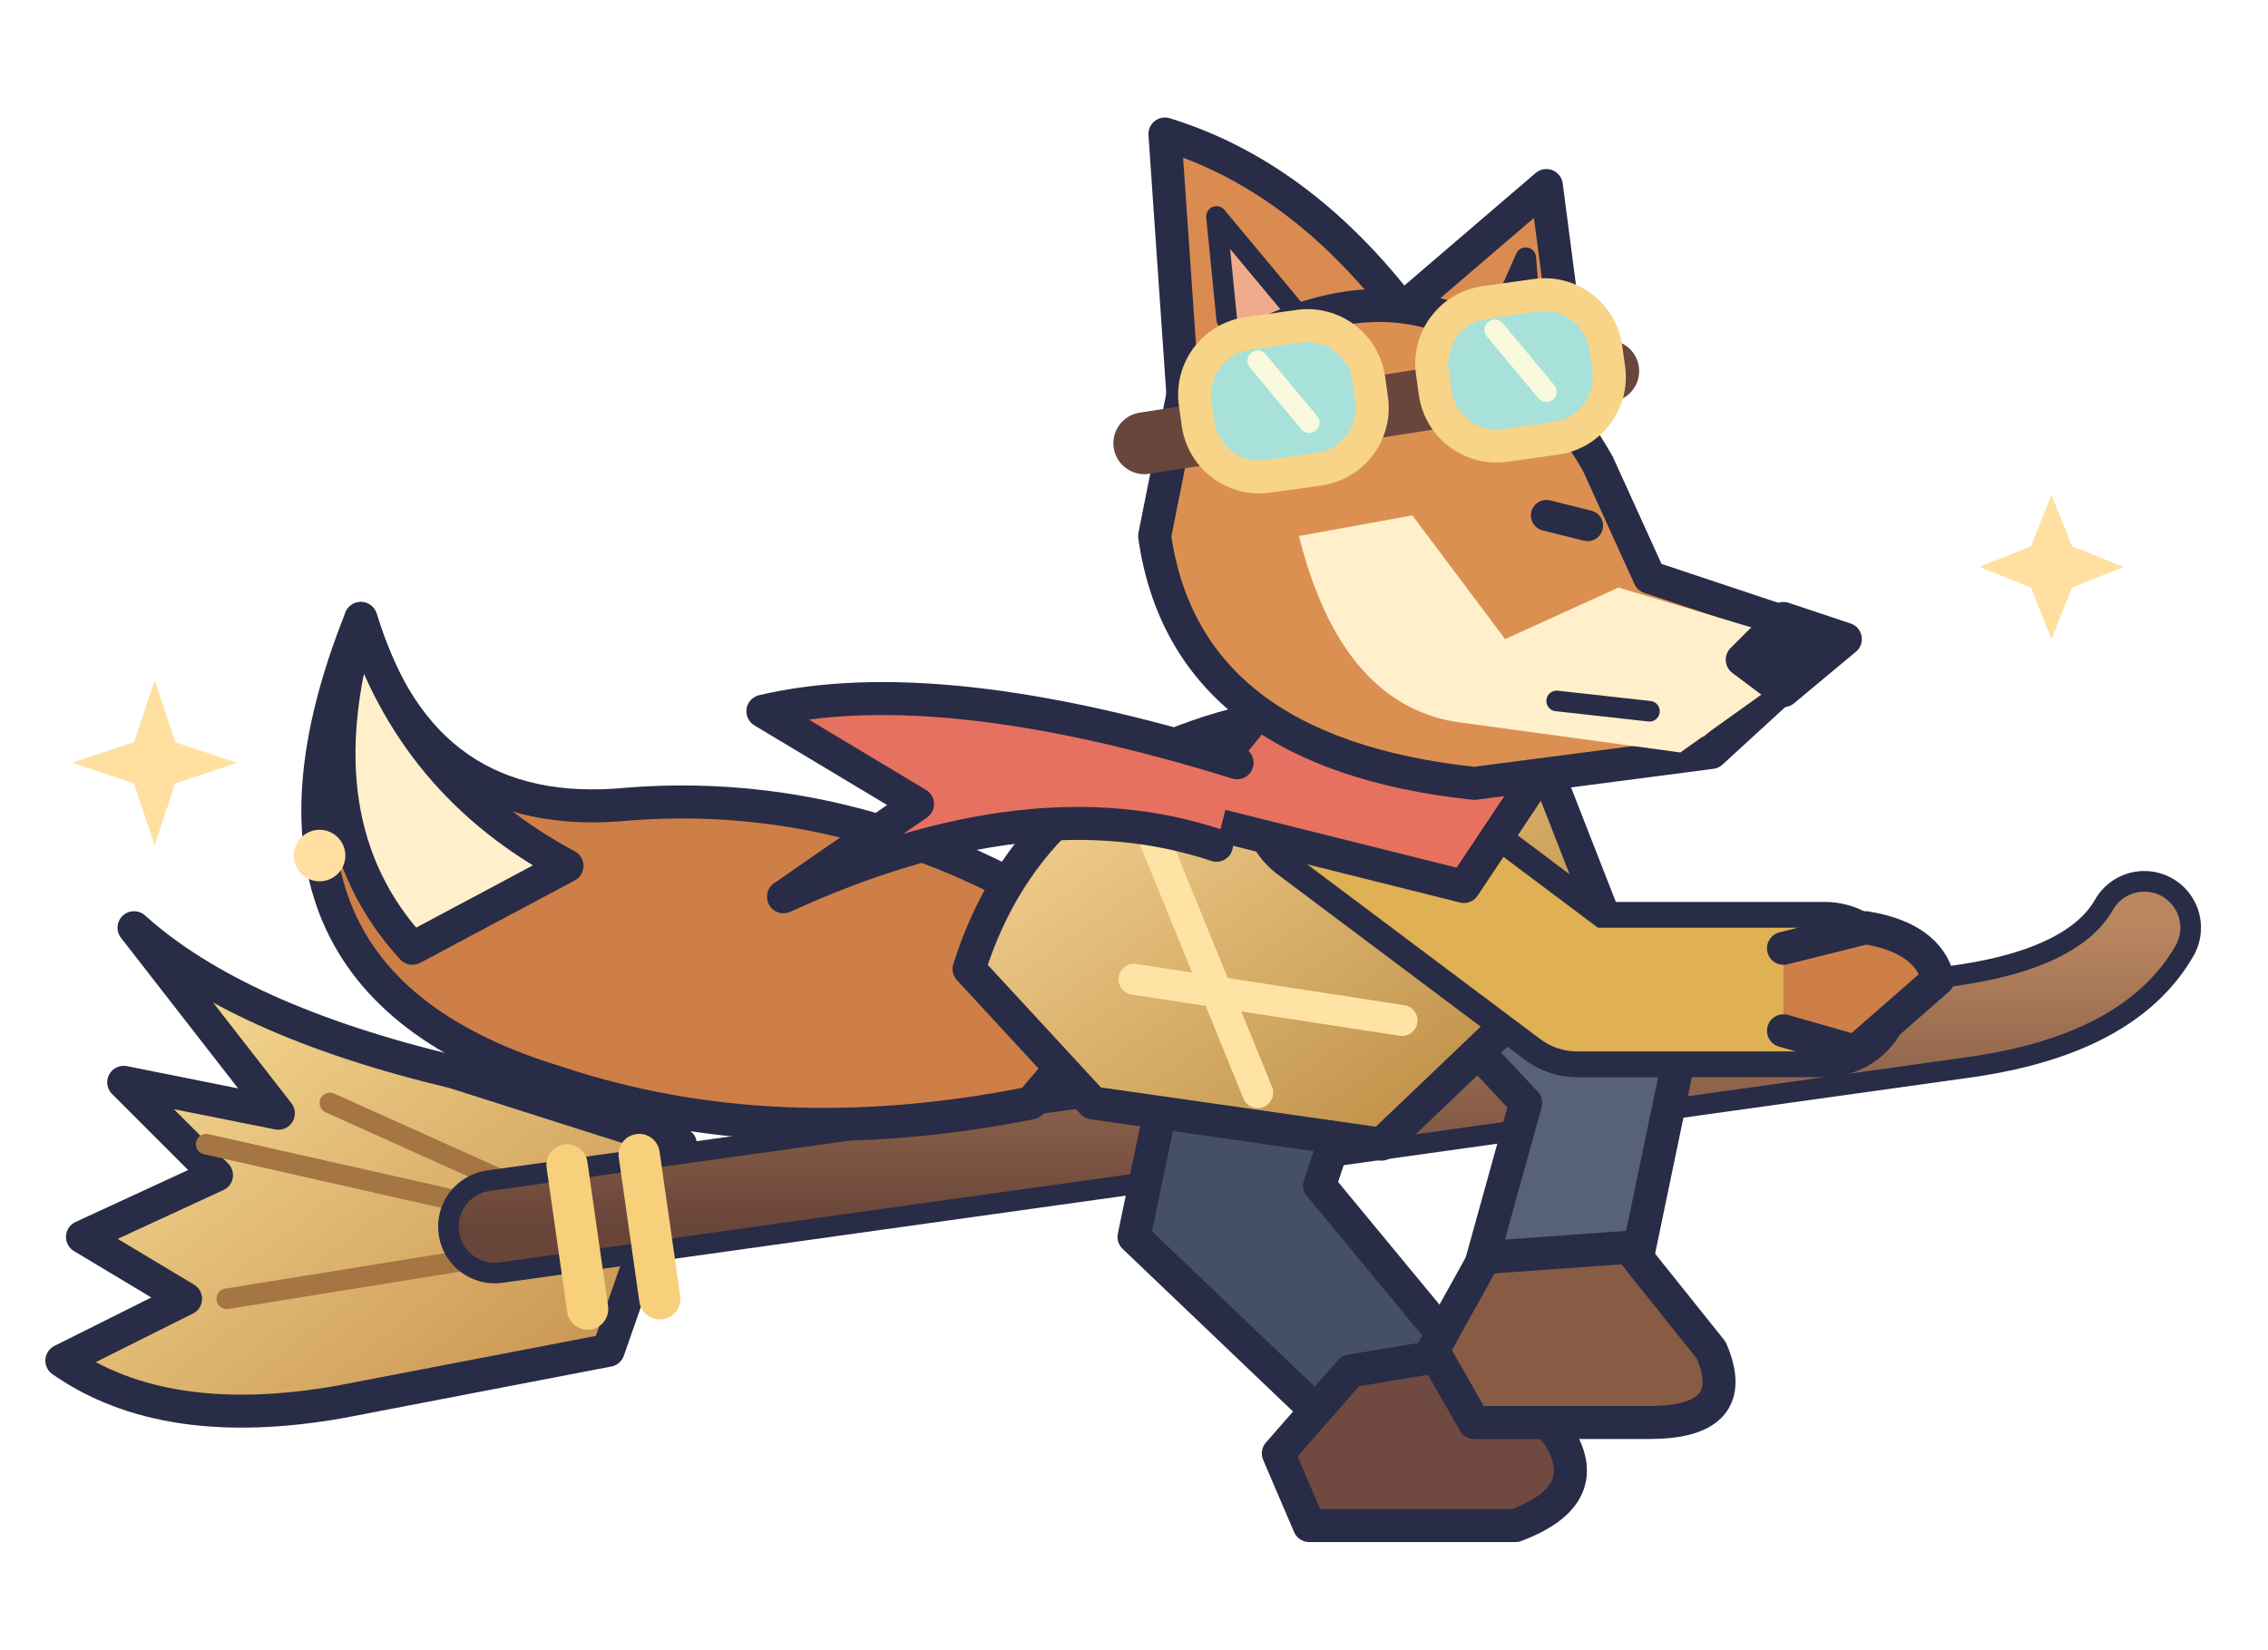
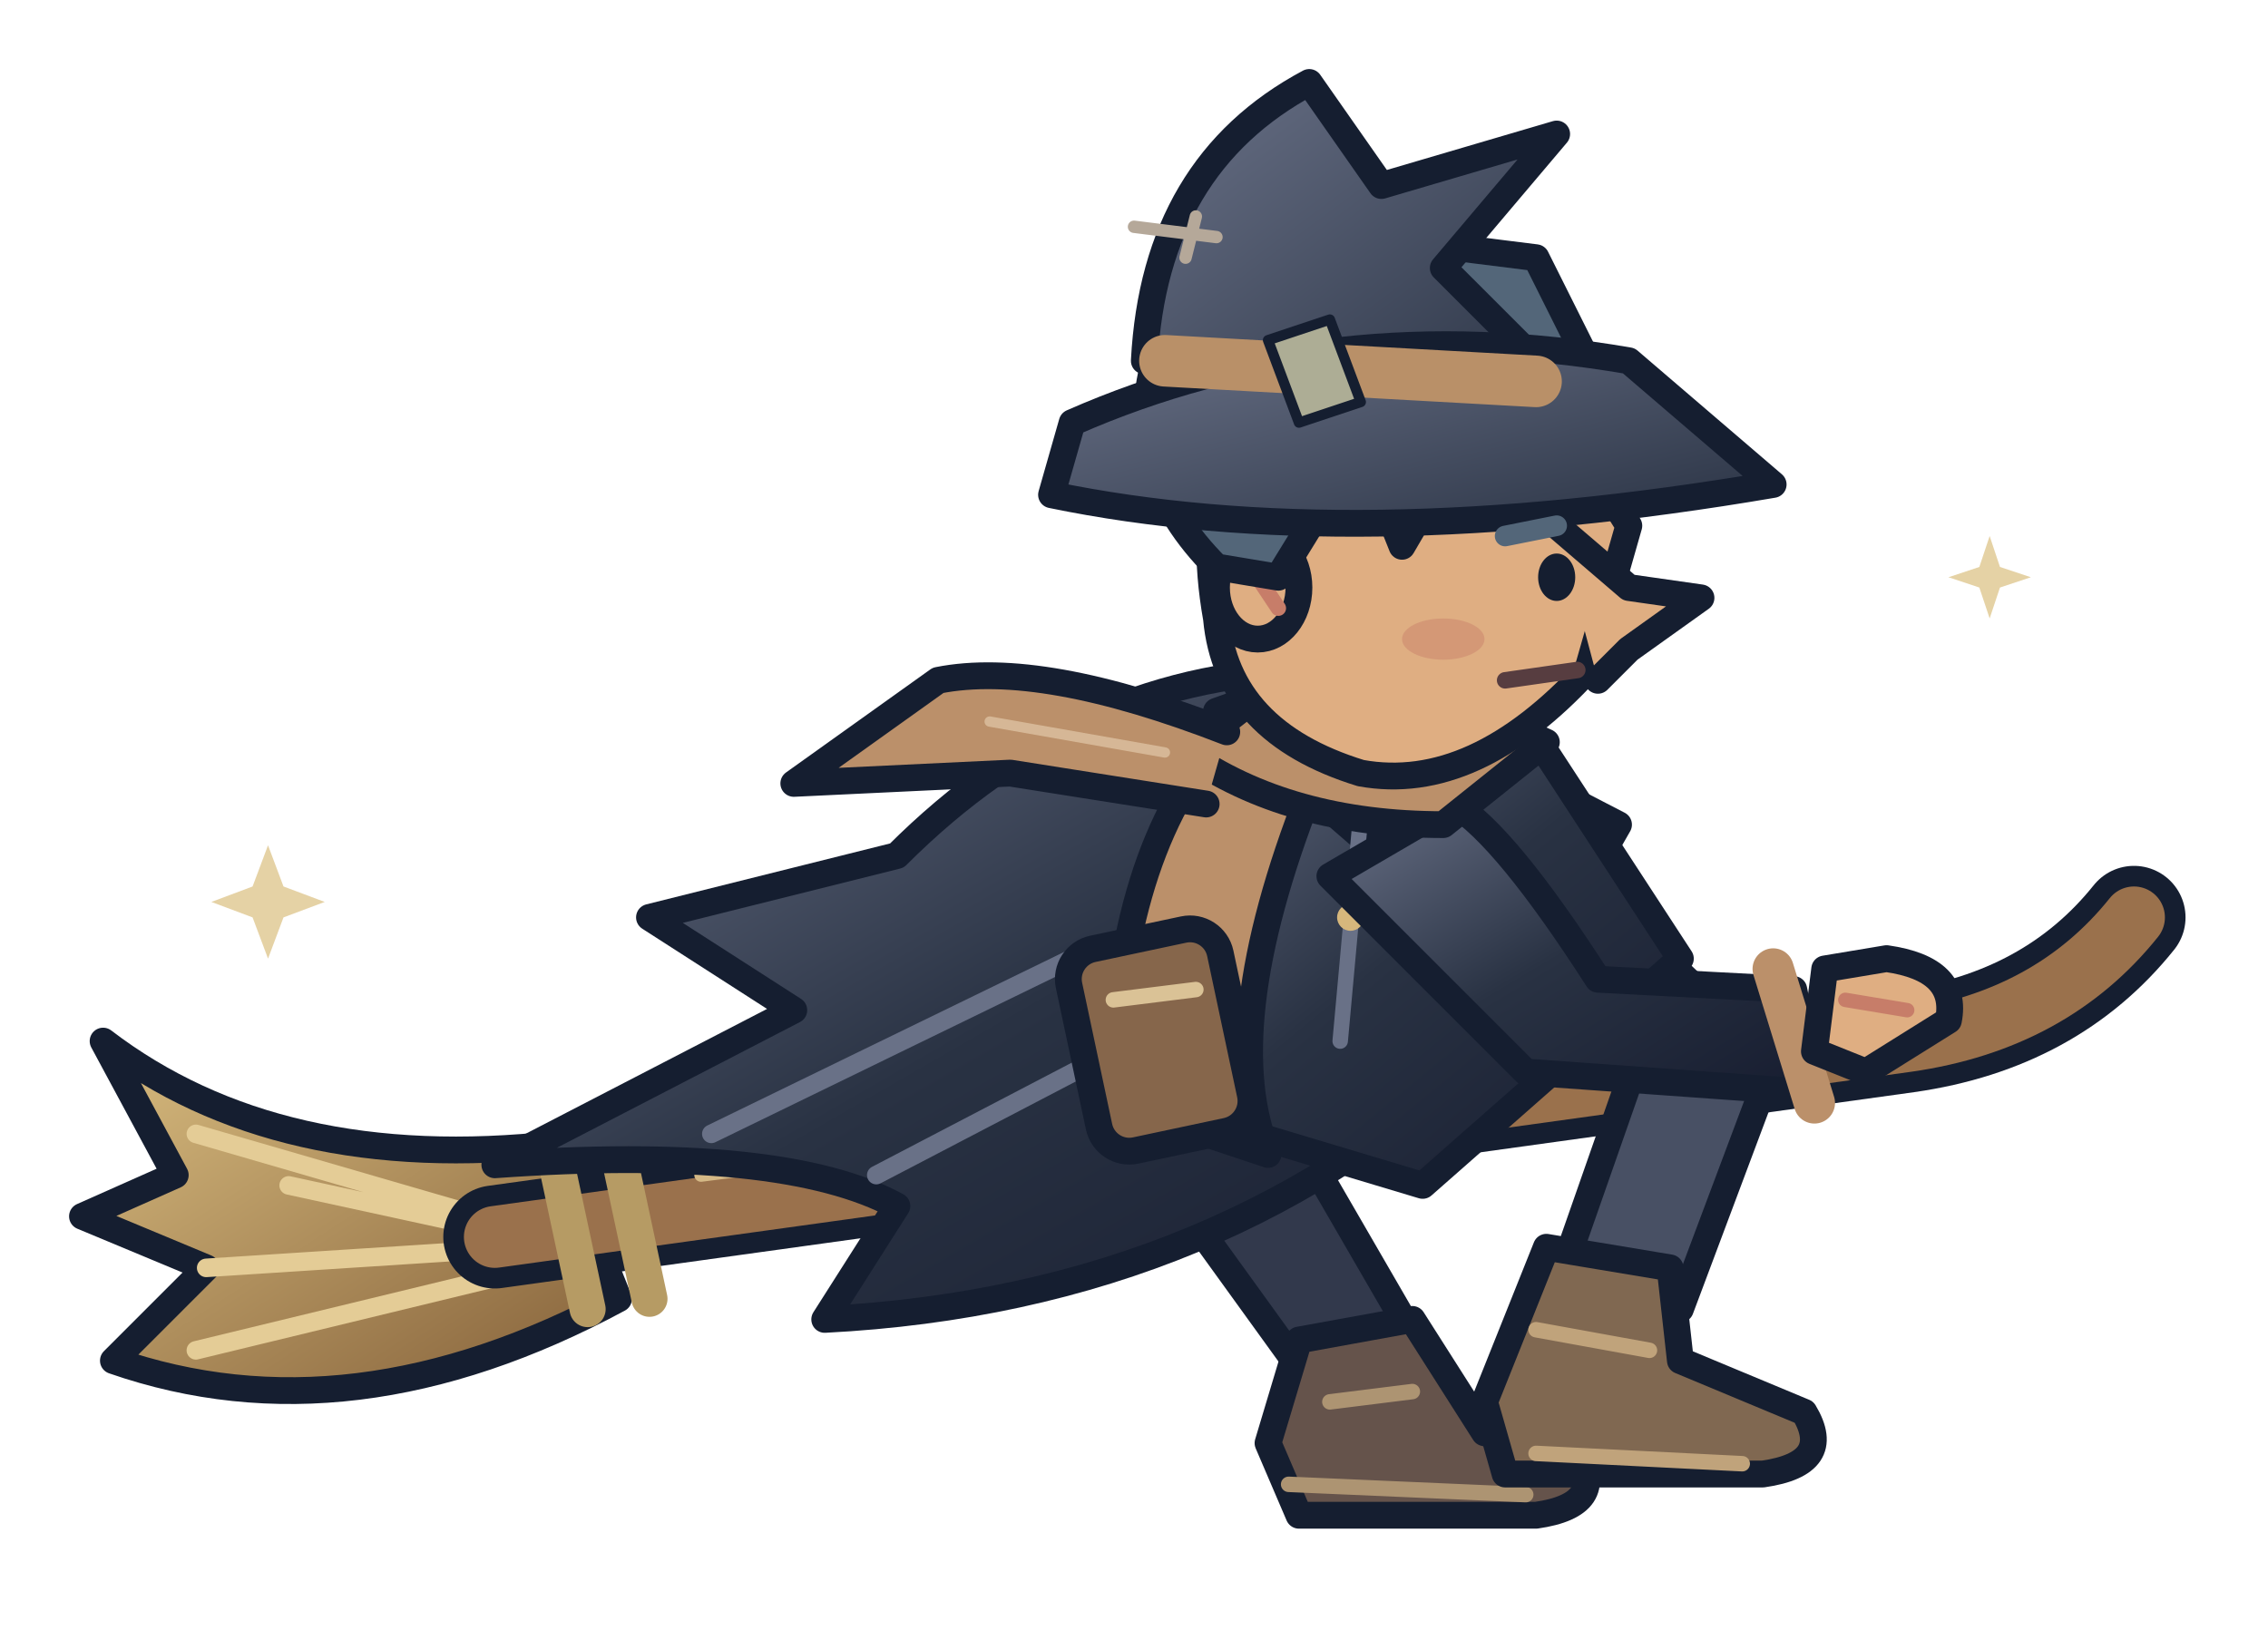
<svg xmlns="http://www.w3.org/2000/svg" width="110" height="80" viewBox="0 0 220 160" role="img" aria-labelledby="title">
  <defs>
-     <linearGradient id="coat" x1="0" y1="0" x2="1" y2="1">
-       <stop stop-color="#ffe0a1" />
-       <stop offset="1" stop-color="#b38137" />
+     <linearGradient id="robe" x1="0" y1="0" x2="1" y2="1">
+       <stop stop-color="#697187" />
+       <stop offset=".5" stop-color="#293243" />
+       <stop offset="1" stop-color="#171d30" />
    </linearGradient>
-     <linearGradient id="straw" x1="0" y1="0" x2="1" y2="1">
-       <stop stop-color="#ffe7a0" />
-       <stop offset="1" stop-color="#c28b47" />
+     <linearGradient id="bristles" x1="0" y1="0" x2="1" y2="1">
+       <stop stop-color="#d9bd80" />
+       <stop offset="1" stop-color="#846039" />
    </linearGradient>
-     <linearGradient id="wood" x1="0" y1="0" x2="0" y2="1">
-       <stop stop-color="#b98660" />
-       <stop offset="1" stop-color="#694539" />
+     <linearGradient id="hat" x1="0" y1="0" x2="1" y2="1">
+       <stop stop-color="#697187" />
+       <stop offset="1" stop-color="#293243" />
    </linearGradient>
  </defs>
-   <g stroke="#282c46" stroke-width="3.2" stroke-linecap="round" stroke-linejoin="round">
-     <path d="M13 90q10 9 31 14l22 7-7 20-26 5q-17 3-27-4l12-6-10-6 13-6-9-9 15 3Z" fill="url(#straw)" />
-     <path d="m20 111 31 7m-29 8 31-5m-21-14 20 9" fill="none" stroke="#a57543" stroke-width="2" />
-     <path d="M48 119 191 99q13-2 17-9" fill="none" stroke="#282c46" stroke-width="11" />
-     <path d="M48 119 191 99q13-2 17-9" fill="none" stroke="url(#wood)" stroke-width="7" />
-     <path d="m55 113 2 14m5-15 2 14" stroke="#f8d07c" stroke-width="4" />
-     <path d="M111 94Q87 76 61 78 41 80 35 60q-14 35 19 45 21 7 46 2Z" fill="#ce7e47" />
-     <path d="M35 60q-6 20 5 32l15-8q-15-8-20-24Z" fill="#fff0cb" />
-     <path d="m115 96-5 24 22 21 15-3-19-23 7-21" fill="#455067" />
-     <path d="m131 133 12-2 8 8q4 6-4 9h-20l-3-7Z" fill="#704a40" />
-     <path d="m133 91 15 16-5 18 15 1 5-24-17-18" fill="#576179" />
-     <path d="m144 122 14-1 8 10q3 7-6 7h-17l-4-7Z" fill="#885b45" />
-     <path d="M121 70q-21 5-27 24l12 13 28 4 22-21-9-23Z" fill="url(#coat)" />
-     <path d="m111 79 11 27m-12-11 26 4" fill="none" stroke="#ffe3a4" stroke-width="3" />
-     <path d="M129 78 153 96h24" fill="none" stroke="#282c46" stroke-width="17" />
-     <path d="M129 78 153 96h24" fill="none" stroke="#dfb054" stroke-width="12" />
-     <path d="m173 92 8-2q6 1 7 5l-8 7-7-2" fill="#ce7e47" />
-     <path d="M123 68 114 79l28 7 8-12Z" fill="#e77160" />
-     <path d="M120 74Q91 65 74 69l15 9-13 9q24-11 42-5" fill="#e77160" />
-     <path d="M115 42 113 13q13 4 23 17l14-12 3 23" fill="#d98b50" />
-     <path d="m119 31-1-10 10 12m16 1 4-9 1 12" fill="#eeac8c" stroke-width="2" />
-     <path d="M115 37q25-18 40 8l5 11 18 6-12 11-23 3q-28-3-31-24Z" fill="#db9052" />
-     <path d="M126 52q4 16 15 18l22 3 14-10-20-6-11 5-9-12Z" fill="#fff0cb" stroke="none" />
-     <path d="m173 60 6 2-6 5-4-3Z" fill="#282c46" />
-     <path d="m151 68 9 1" fill="none" stroke-width="2" />
-     <path d="m111 43 45-7" stroke="#68463c" stroke-width="6" />
-     <rect x="116" y="32" width="17" height="14" rx="6" fill="#a8e1da" stroke="#f7d487" transform="rotate(-8 124 39)" />
-     <rect x="139" y="29" width="17" height="14" rx="6" fill="#a8e1da" stroke="#f7d487" transform="rotate(-8 147 36)" />
-     <path d="m122 35 5 6m18-9 5 6" stroke="#f8f9dd" stroke-width="2" />
-     <path d="m150 50 4 1" stroke-width="3" />
+   <g stroke="#151e30" stroke-width="2.6" stroke-linecap="round" stroke-linejoin="round">
+     <path d="M54 111Q27 114 10 101l7 13-9 4 12 5-9 9q23 8 49-6Z" fill="url(#bristles)" />
+     <path d="m19 110 31 9m-30 4 31-2m-32 10 33-8m-24-8 23 5" fill="none" stroke="#e4cc96" stroke-width="1.8" />
+     <path d="M48 120 185 101q14-2 22-12" fill="none" stroke="#151e30" stroke-width="10" />
+     <path d="M48 120 185 101q14-2 22-12" fill="none" stroke="#9a714c" stroke-width="6" />
+     <path d="m68 114 109-14" stroke="#d5b986" stroke-width="1.3" />
+     <path d="m54 113 3 14m3-15 3 14" stroke="#b69b64" stroke-width="3.5" />
+     <path d="M120 96 114 116 127 134 139 133 128 114 141 98" fill="#32394c" />
+     <path d="m126 130 11-2 7 11 9 2q3 5-4 6h-23l-3-7Z" fill="#65534b" />
+     <path d="m129 136 8-1m-12 9 23 1" stroke="#ad9472" stroke-width="1.5" />
+     <path d="m140 93 18 12-7 20 12 2 9-24-20-19" fill="#485064" />
+     <path d="m150 121 12 2 1 9 12 5q3 5-4 6h-25l-2-7Z" fill="#806851" />
+     <path d="m149 129 11 2m-11 10 20 1" stroke="#c0a37b" stroke-width="1.5" />
+     <path d="M128 65Q105 65 87 83L63 89l14 9-29 15q28-2 39 4l-7 11q39-2 65-27l12-21Z" fill="url(#robe)" />
+     <path d="M118 72q-10 22-10 34l30 9 25-22-15-23Z" fill="url(#robe)" />
+     <path d="M127 77q-9 23-4 35l-15-5q0-23 10-35Z" fill="#bb906a" />
+     <path d="m69 110 37-18m-21 22 23-12" fill="none" stroke="#697187" stroke-width="1.8" />
+     <path d="m118 69 15 13 12-10-13-8Z" fill="#e7dfcf" />
+     <path d="m132 79-2 22" stroke="#697187" stroke-width="1.5" />
+     <circle cx="131" cy="89" r="1.3" fill="#d6b77c" stroke="none" />
+     <path d="M141 78q5 3 14 17l19 1 2 10-28-2-19-19Z" fill="url(#robe)" />
+     <path d="m172 94 4 13" stroke="#bb906a" stroke-width="4" />
+     <path d="m177 94 6-1q7 1 6 6l-8 5-5-2Z" fill="#dfae82" />
+     <path d="m179 97 6 1" stroke="#c77d69" stroke-width="1.4" />
+     <path d="M124 66 115 73q10 7 25 7l10-8-20-9Z" fill="#bb906a" />
+     <path d="M119 71q-18-7-28-5l-14 10 21-1 19 3" fill="#bb906a" />
+     <path d="m96 70 17 3" fill="none" stroke="#fff3d7" stroke-width="1" opacity=".4" />
+     <path d="M126 39q-11 4-8 21 1 11 14 15 11 2 22-10l4-14-10-16Z" fill="#dfae82" />
+     <path d="m151 51 7 6 7 1-7 5-3 3" fill="#dfae82" />
+     <ellipse cx="122" cy="57" rx="4" ry="5" fill="#dfae82" />
+     <path d="m122 56 2 3" fill="none" stroke="#c77d69" stroke-width="1.5" />
+     <path d="M118 55q-9-9-6-20l13-13 24 3 7 14-9 11-4-9-7 12-4-10-8 13Z" fill="#536679" />
+     <path d="m117 42 11-8m10 1 7 3" fill="none" stroke="#91a5b2" stroke-width="1.5" />
+     <path d="M111 35q1-19 16-27l7 10 17-5-11 13 14 14Z" fill="url(#hat)" />
+     <path d="M104 41q25-11 54-6l14 12q-41 7-70 1Z" fill="url(#hat)" />
+     <path d="m113 35 36 2" stroke="#b99068" stroke-width="5" />
+     <path d="m123 33 3 8 6-2-3-8Z" fill="#adad95" stroke-width="1" />
+     <path d="m110 22 8 1m-3 2 1-4" stroke="#b5a899" stroke-width="1.2" />
+     <path d="m146 52 5-1" fill="none" stroke="#536679" stroke-width="2" />
+     <ellipse cx="151" cy="56" rx="1.8" ry="2.3" fill="#151e30" stroke="none" />
+     <path d="m146 66 7-1" fill="none" stroke="#573d40" stroke-width="1.6" />
+     <ellipse cx="140" cy="62" rx="4" ry="2" fill="#c77d69" opacity=".45" stroke="none" />
+     <rect x="105" y="91" width="15" height="20" rx="3" fill="#86664b" transform="rotate(-12 112 101)" />
+     <path d="m108 97 8-1" stroke="#dac296" stroke-width="1.5" />
  </g>
-   <g fill="#ffe0a1">
-     <path d="m15 66 2 6 6 2-6 2-2 6-2-6-6-2 6-2Z" />
-     <path d="m199 48 2 5 5 2-5 2-2 5-2-5-5-2 5-2Z" />
-     <circle cx="31" cy="83" r="2.5" />
+   <g fill="#dfc78f" opacity=".8">
+     <path d="m26 82 1.5 4 4 1.5-4 1.5-1.5 4-1.5-4-4-1.5 4-1.5Z" />
+     <path d="m193 52 1 3 3 1-3 1-1 3-1-3-3-1 3-1Z" />
  </g>
</svg>
